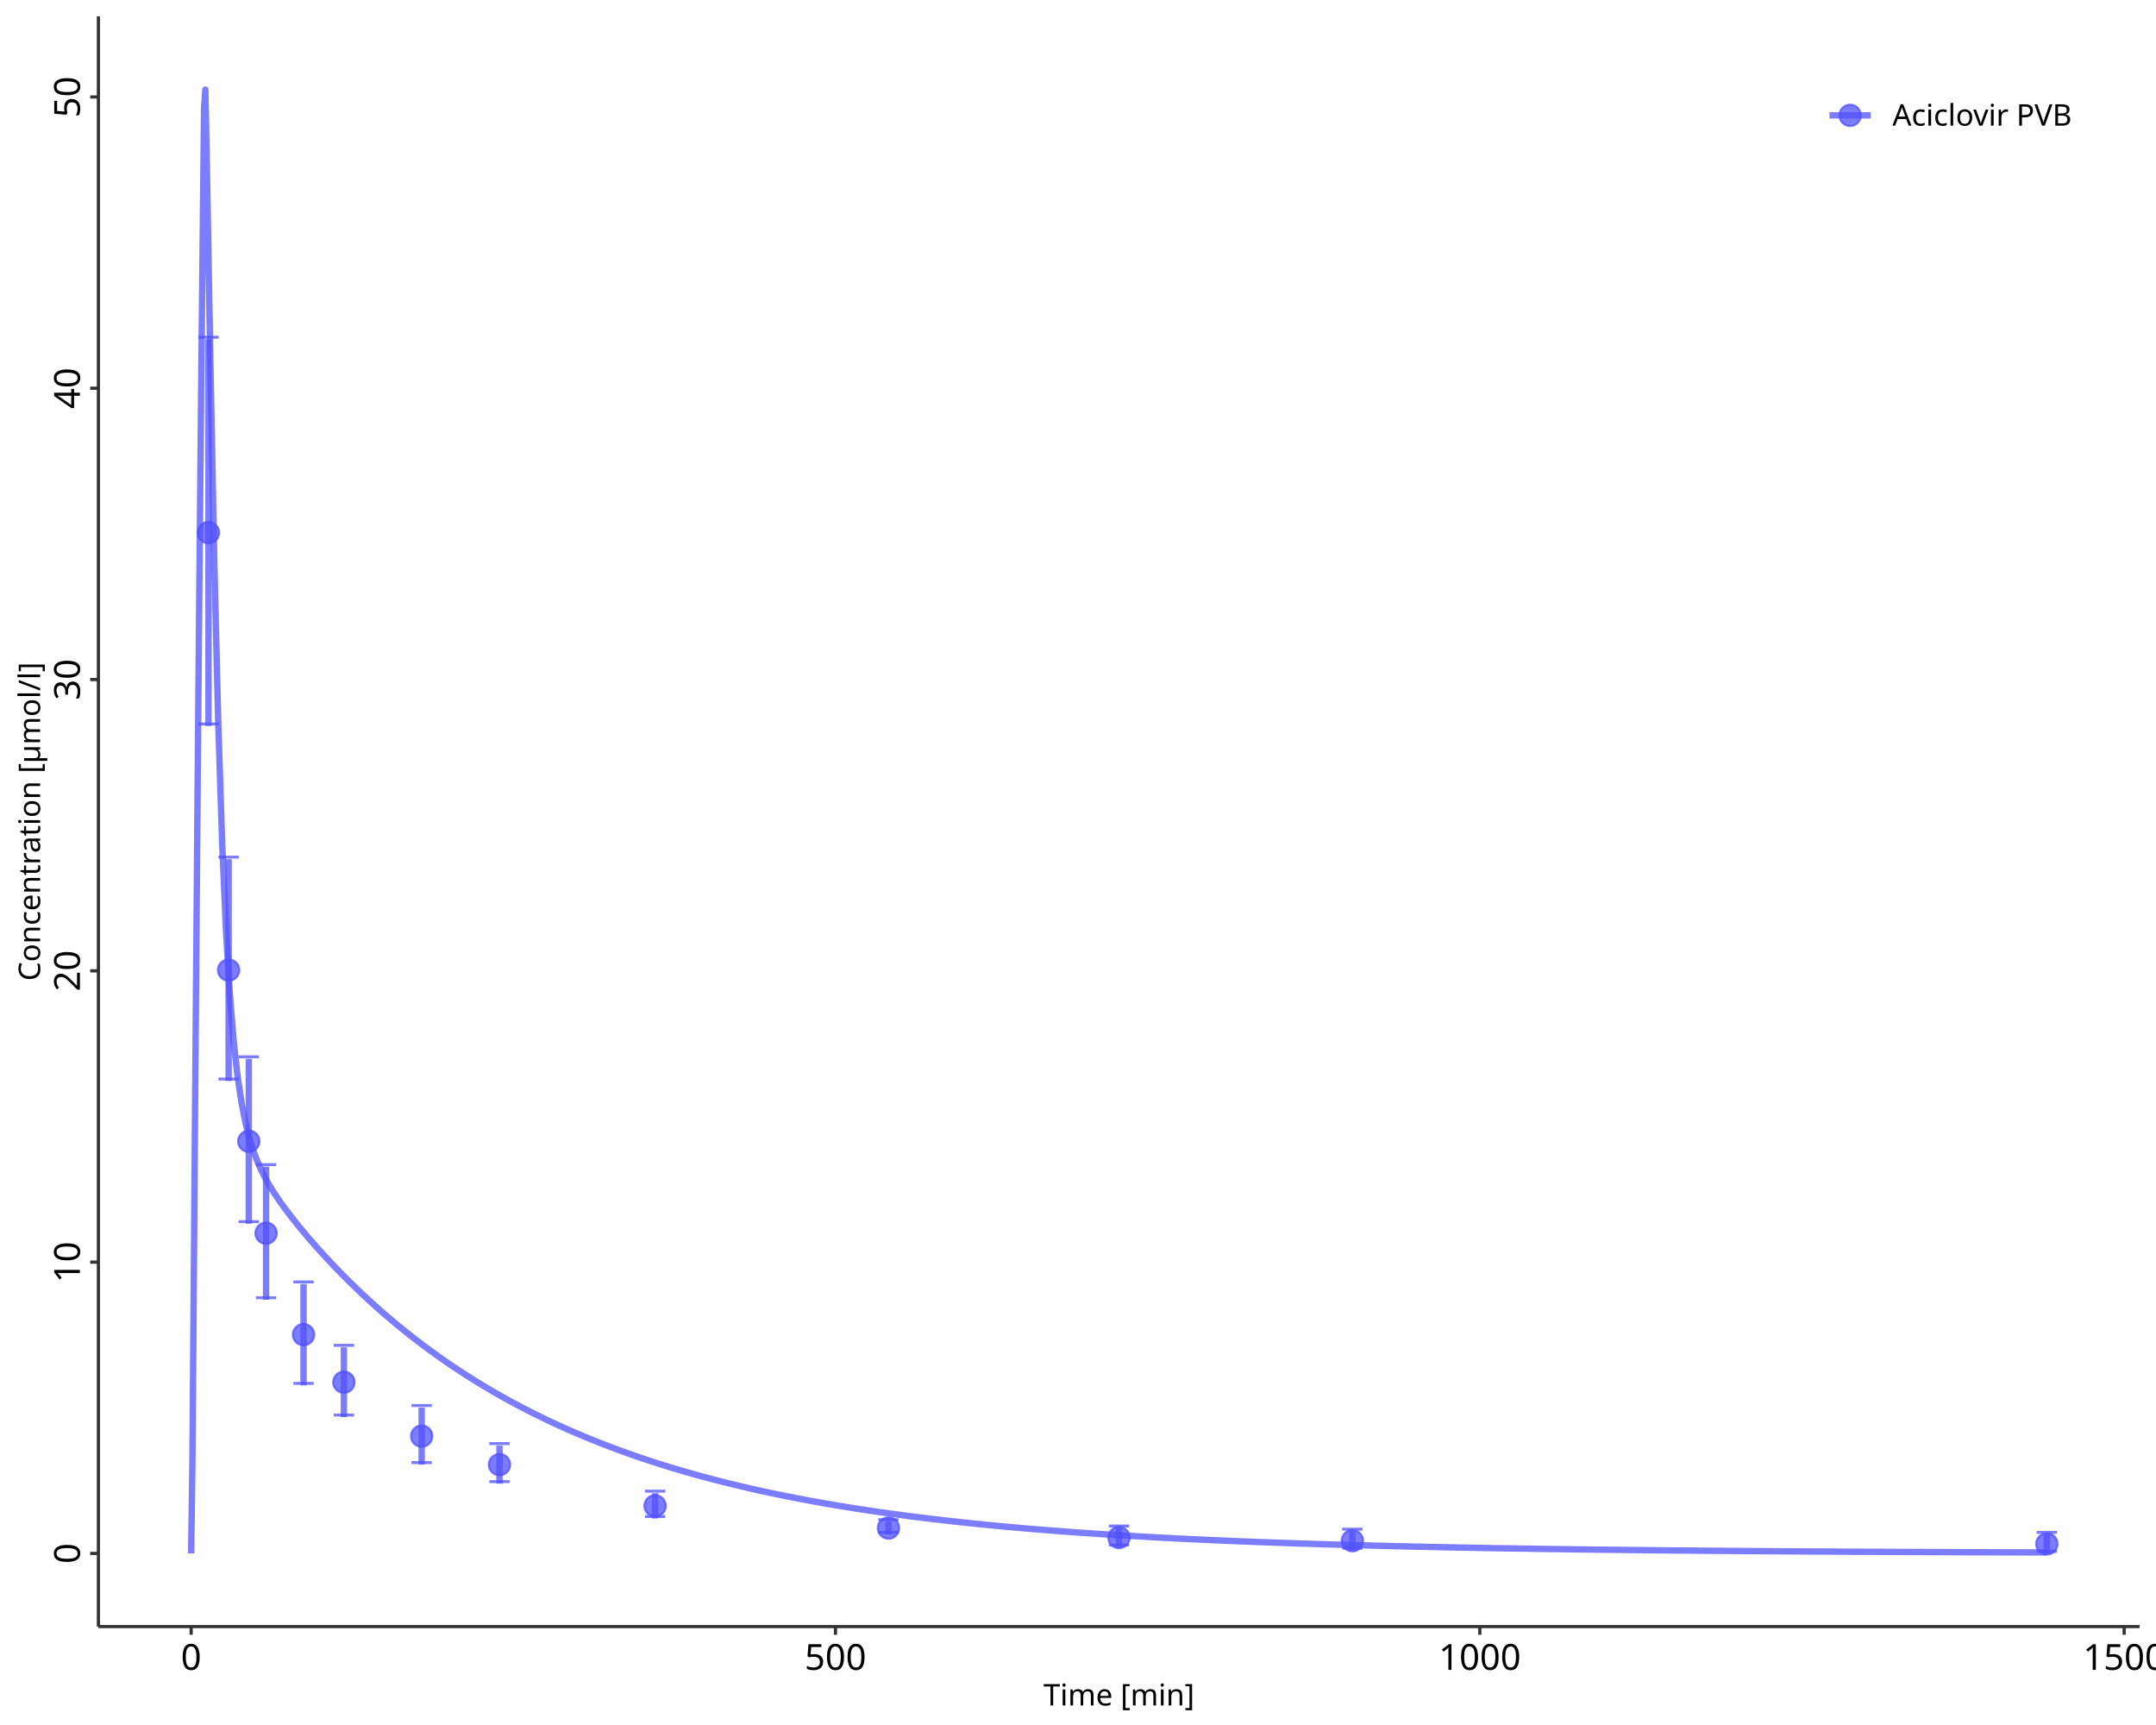
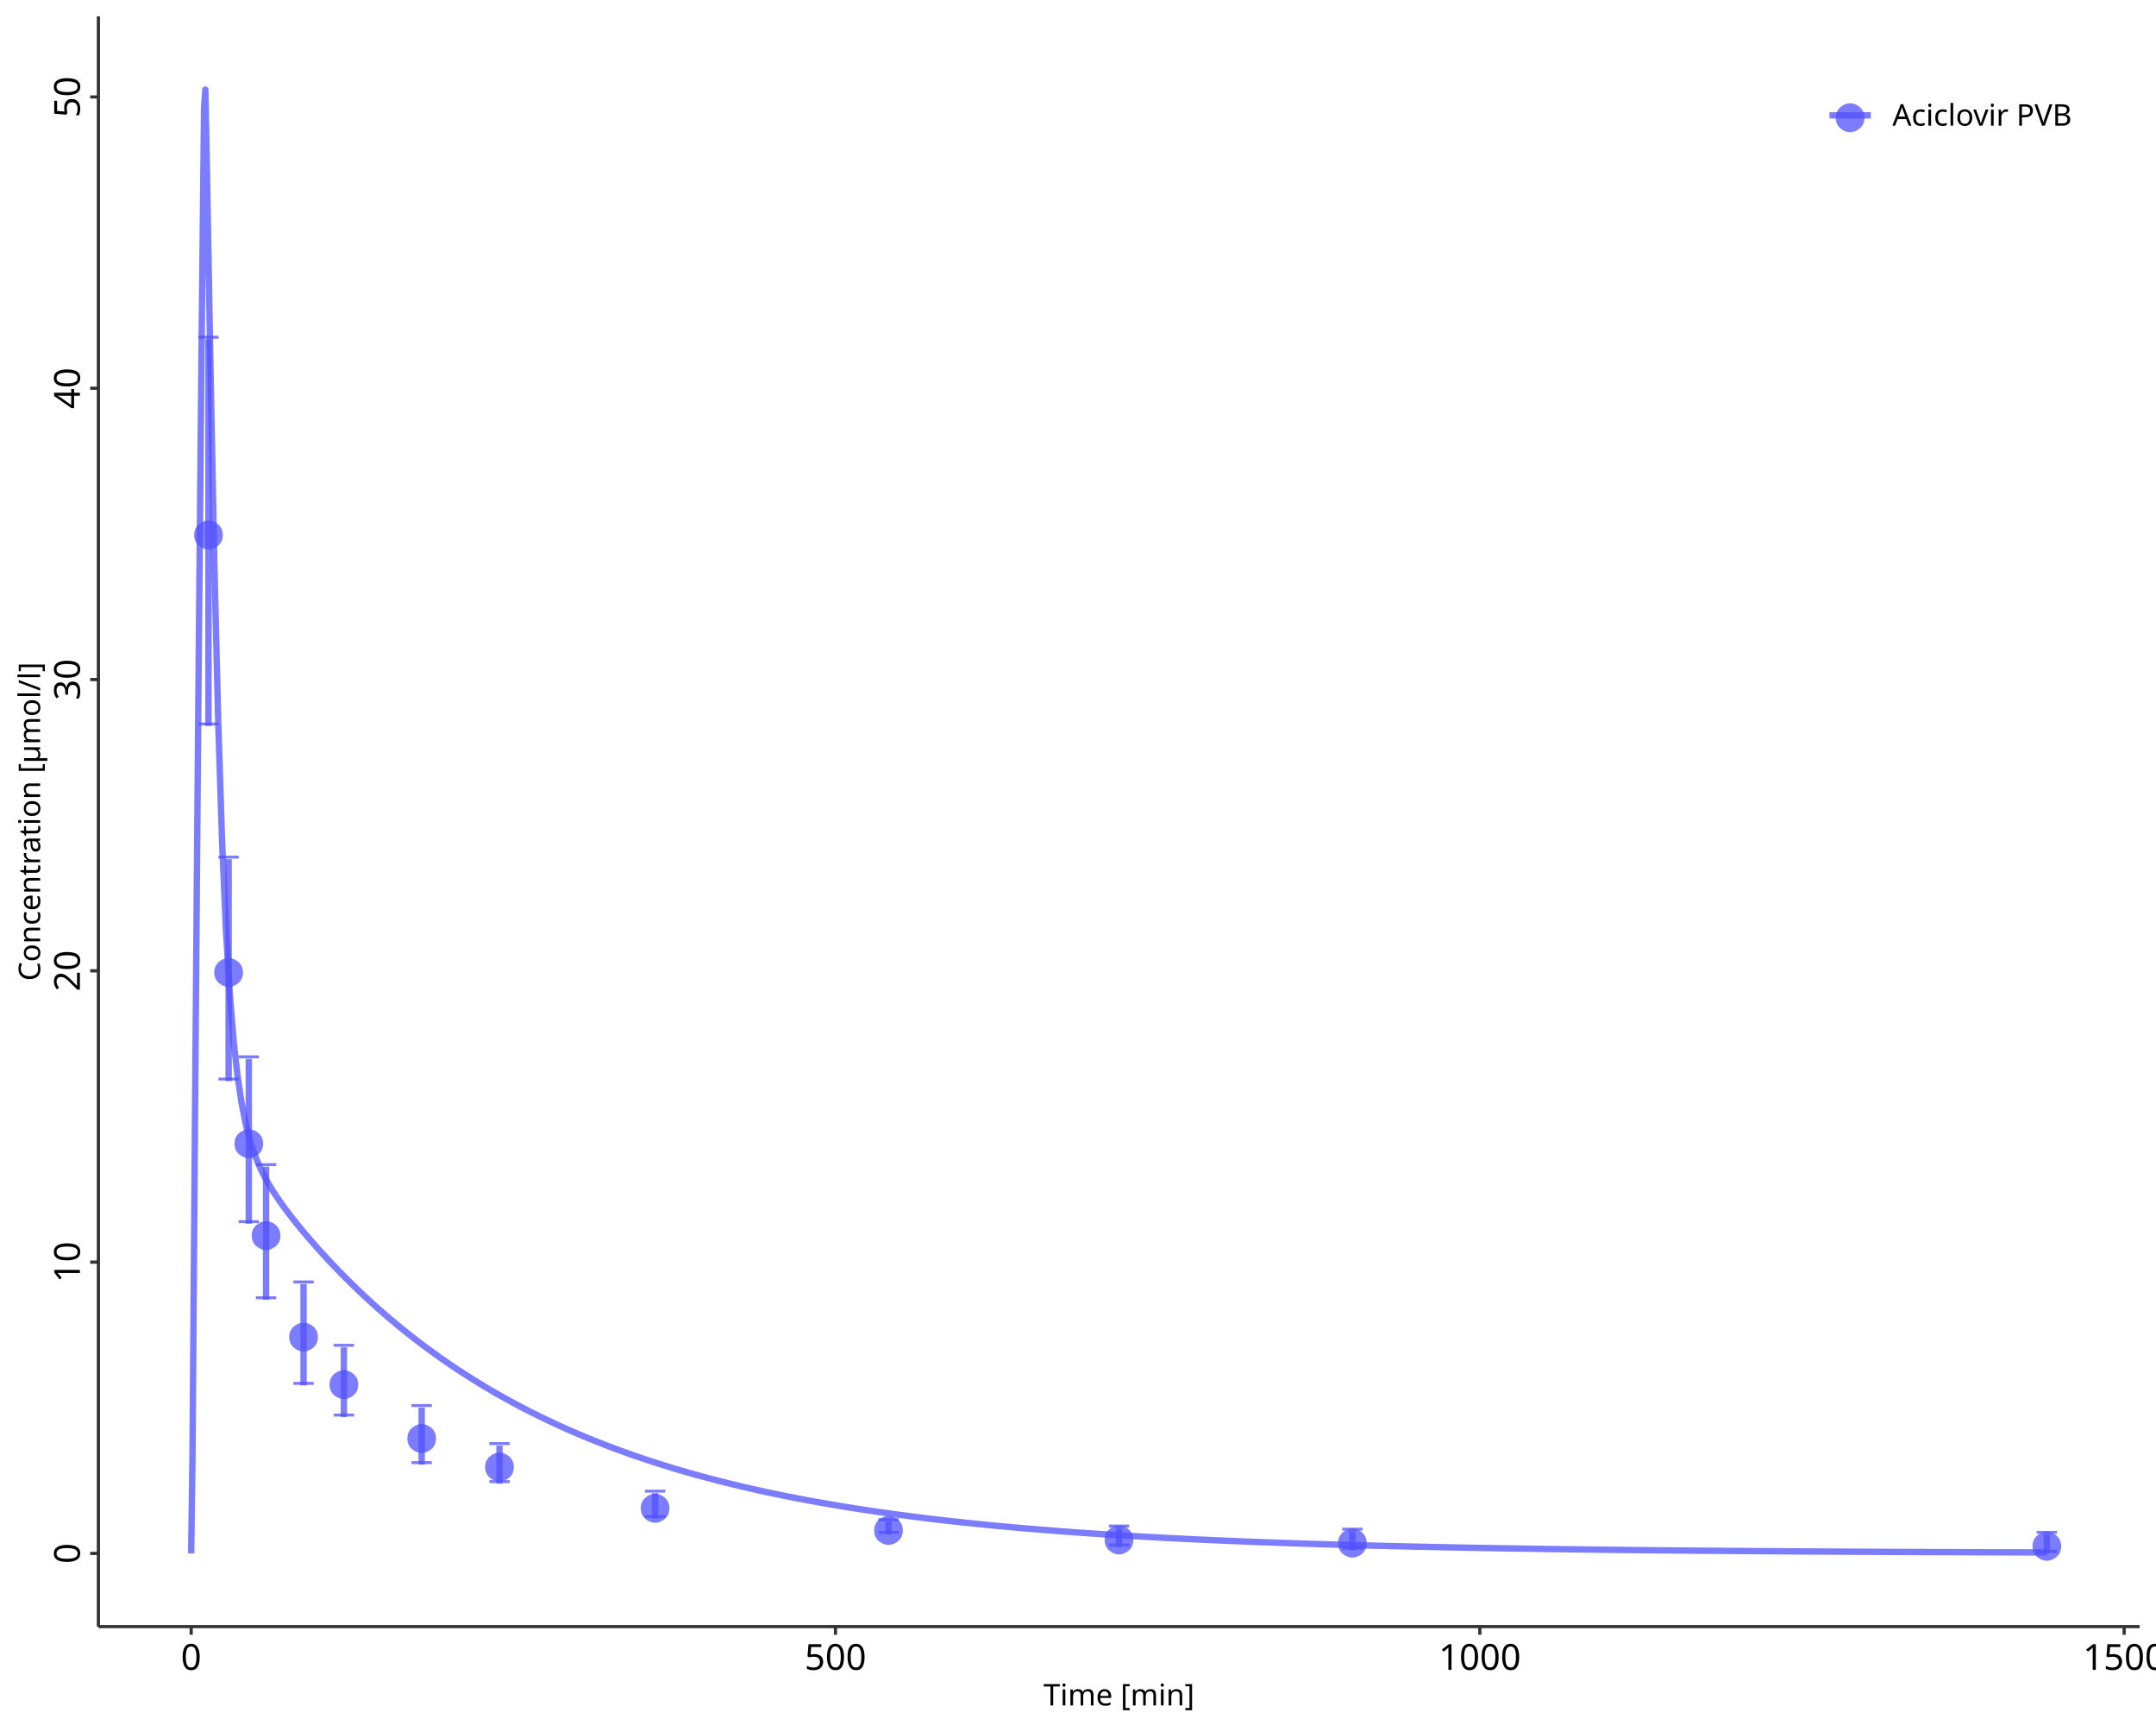
<svg xmlns="http://www.w3.org/2000/svg" class="svglite" data-engine-version="2.0" width="720.00pt" height="576.00pt" viewBox="0 0 720.00 576.00">
  <defs>
    <style type="text/css">
    .svglite line, .svglite polyline, .svglite polygon, .svglite path, .svglite rect, .svglite circle {
      fill: none;
      stroke: #000000;
      stroke-linecap: round;
      stroke-linejoin: round;
      stroke-miterlimit: 10.00;
    }
  </style>
  </defs>
  <rect width="100%" height="100%" style="stroke: none; fill: #FFFFFF;" />
  <defs>
    <clipPath id="cpMC4wMHw3MjAuMDB8MC4wMHw1NzYuMDA=">
      <rect x="0.00" y="0.00" width="720.00" height="576.00" />
    </clipPath>
  </defs>
  <g clip-path="url(#cpMC4wMHw3MjAuMDB8MC4wMHw1NzYuMDA=)">
    <rect x="0.00" y="0.00" width="720.00" height="576.00" style="stroke-width: 1.07; stroke: none; fill: #FFFFFF;" />
  </g>
  <defs>
    <clipPath id="cpMzIuODZ8NzE0LjUyfDUuNDh8NTQzLjE0">
      <rect x="32.86" y="5.48" width="681.66" height="537.66" />
    </clipPath>
  </defs>
  <g clip-path="url(#cpMzIuODZ8NzE0LjUyfDUuNDh8NTQzLjE0)">
    <rect x="32.86" y="5.48" width="681.66" height="537.66" style="stroke-width: 1.07; stroke: none; fill: #FFFFFF;" />
  </g>
  <g clip-path="url(#cpMC4wMHw3MjAuMDB8MC4wMHw1NzYuMDA=)">
</g>
  <g clip-path="url(#cpMzIuODZ8NzE0LjUyfDUuNDh8NTQzLjE0)">
</g>
  <g clip-path="url(#cpMC4wMHw3MjAuMDB8MC4wMHw1NzYuMDA=)">
</g>
  <g clip-path="url(#cpMzIuODZ8NzE0LjUyfDUuNDh8NTQzLjE0)">
</g>
  <g clip-path="url(#cpMC4wMHw3MjAuMDB8MC4wMHw1NzYuMDA=)">
</g>
  <g clip-path="url(#cpMzIuODZ8NzE0LjUyfDUuNDh8NTQzLjE0)">
</g>
  <g clip-path="url(#cpMC4wMHw3MjAuMDB8MC4wMHw1NzYuMDA=)">
</g>
  <g clip-path="url(#cpMzIuODZ8NzE0LjUyfDUuNDh8NTQzLjE0)">
</g>
  <g clip-path="url(#cpMC4wMHw3MjAuMDB8MC4wMHw1NzYuMDA=)">
</g>
  <g clip-path="url(#cpMzIuODZ8NzE0LjUyfDUuNDh8NTQzLjE0)">
</g>
  <g clip-path="url(#cpMC4wMHw3MjAuMDB8MC4wMHw1NzYuMDA=)">
</g>
  <g clip-path="url(#cpMzIuODZ8NzE0LjUyfDUuNDh8NTQzLjE0)">
</g>
  <g clip-path="url(#cpMC4wMHw3MjAuMDB8MC4wMHw1NzYuMDA=)">
</g>
  <g clip-path="url(#cpMzIuODZ8NzE0LjUyfDUuNDh8NTQzLjE0)">
</g>
  <g clip-path="url(#cpMC4wMHw3MjAuMDB8MC4wMHw1NzYuMDA=)">
</g>
  <g clip-path="url(#cpMzIuODZ8NzE0LjUyfDUuNDh8NTQzLjE0)">
</g>
  <g clip-path="url(#cpMC4wMHw3MjAuMDB8MC4wMHw1NzYuMDA=)">
</g>
  <g clip-path="url(#cpMzIuODZ8NzE0LjUyfDUuNDh8NTQzLjE0)">
</g>
  <g clip-path="url(#cpMC4wMHw3MjAuMDB8MC4wMHw1NzYuMDA=)">
</g>
  <g clip-path="url(#cpMzIuODZ8NzE0LjUyfDUuNDh8NTQzLjE0)">
</g>
  <g clip-path="url(#cpMC4wMHw3MjAuMDB8MC4wMHw1NzYuMDA=)">
</g>
  <g clip-path="url(#cpMzIuODZ8NzE0LjUyfDUuNDh8NTQzLjE0)">
</g>
  <g clip-path="url(#cpMC4wMHw3MjAuMDB8MC4wMHw1NzYuMDA=)">
</g>
  <g clip-path="url(#cpMzIuODZ8NzE0LjUyfDUuNDh8NTQzLjE0)">
</g>
  <g clip-path="url(#cpMC4wMHw3MjAuMDB8MC4wMHw1NzYuMDA=)">
</g>
  <g clip-path="url(#cpMzIuODZ8NzE0LjUyfDUuNDh8NTQzLjE0)">
</g>
  <g clip-path="url(#cpMC4wMHw3MjAuMDB8MC4wMHw1NzYuMDA=)">
</g>
  <g clip-path="url(#cpMzIuODZ8NzE0LjUyfDUuNDh8NTQzLjE0)">
</g>
  <g clip-path="url(#cpMC4wMHw3MjAuMDB8MC4wMHw1NzYuMDA=)">
</g>
  <g clip-path="url(#cpMzIuODZ8NzE0LjUyfDUuNDh8NTQzLjE0)">
</g>
  <g clip-path="url(#cpMC4wMHw3MjAuMDB8MC4wMHw1NzYuMDA=)">
</g>
  <g clip-path="url(#cpMzIuODZ8NzE0LjUyfDUuNDh8NTQzLjE0)">
    <polyline points="63.84,518.70 64.27,487.05 64.70,430.19 65.13,372.64 65.56,317.11 65.99,263.86 66.42,213.04 66.86,164.82 67.29,119.26 67.72,76.38 68.15,36.08 68.58,29.92 69.01,51.27 69.44,75.46 69.87,99.62 70.30,123.31 71.59,188.49 72.88,241.12 74.17,281.05 75.46,310.51 76.75,332.03 78.04,347.76 79.34,359.36 80.63,368.03 81.92,374.65 83.21,379.83 84.50,383.99 85.79,387.43 87.08,390.38 88.37,392.96 89.66,395.27 90.95,397.40 92.25,399.39 93.54,401.27 94.83,403.07 96.12,404.80 97.41,406.48 98.70,408.11 99.99,409.71 101.28,411.27 102.57,412.80 103.86,414.30 105.16,415.77 106.45,417.23 107.74,418.65 109.03,420.06 110.32,421.44 111.61,422.80 112.90,424.14 114.19,425.47 115.48,426.77 116.78,428.05 118.07,429.31 119.36,430.56 120.65,431.79 121.94,433.00 123.23,434.19 124.52,435.36 125.81,436.52 127.10,437.66 128.39,438.79 129.69,439.90 130.98,440.99 132.27,442.07 133.56,443.13 134.85,444.18 136.14,445.21 137.43,446.23 138.72,447.23 140.01,448.22 141.30,449.20 142.60,450.16 143.89,451.11 145.18,452.04 146.47,452.96 147.76,453.87 149.05,454.77 150.34,455.65 151.63,456.52 152.92,457.38 154.21,458.22 155.51,459.06 156.80,459.88 158.09,460.69 159.38,461.49 160.67,462.28 161.96,463.06 163.25,463.82 164.54,464.58 165.83,465.32 167.13,466.06 168.42,466.78 169.71,467.50 171.00,468.20 172.29,468.89 173.58,469.58 174.87,470.25 176.16,470.92 177.45,471.58 178.74,472.22 180.04,472.86 181.33,473.49 182.62,474.11 183.91,474.72 185.20,475.32 186.49,475.92 187.78,476.50 189.07,477.08 190.36,477.65 191.65,478.21 192.95,478.77 194.24,479.31 195.53,479.85 196.82,480.38 198.11,480.91 199.40,481.42 200.69,481.93 201.98,482.44 203.27,482.93 204.56,483.42 205.86,483.90 207.15,484.37 208.44,484.84 209.73,485.30 211.02,485.76 212.31,486.21 213.60,486.65 214.89,487.09 216.18,487.52 217.48,487.94 218.77,488.36 220.06,488.77 221.35,489.18 222.64,489.58 223.93,489.98 225.22,490.37 226.51,490.75 227.80,491.13 229.09,491.51 230.39,491.87 231.68,492.24 232.97,492.60 234.26,492.95 235.55,493.30 236.84,493.64 238.13,493.98 239.42,494.32 240.71,494.65 242.00,494.97 243.30,495.29 244.59,495.61 245.88,495.92 247.17,496.23 248.46,496.53 249.75,496.83 251.04,497.13 252.33,497.42 253.62,497.71 254.91,497.99 256.21,498.27 257.50,498.54 258.79,498.81 260.08,499.08 261.37,499.35 262.66,499.61 263.95,499.86 265.24,500.12 266.53,500.37 267.83,500.61 269.12,500.86 270.41,501.10 271.70,501.33 272.99,501.56 274.28,501.79 275.57,502.02 276.86,502.24 278.15,502.47 279.44,502.68 280.74,502.90 282.03,503.11 283.32,503.32 284.61,503.52 285.90,503.73 287.19,503.93 288.48,504.12 289.77,504.32 291.06,504.51 292.35,504.70 293.65,504.89 294.94,505.07 296.23,505.25 297.52,505.43 298.81,505.61 300.10,505.78 301.39,505.95 302.68,506.12 303.97,506.29 305.26,506.46 306.56,506.62 307.85,506.78 309.14,506.94 310.43,507.09 311.72,507.25 313.01,507.40 314.30,507.55 315.59,507.70 316.88,507.84 318.18,507.99 319.47,508.13 320.76,508.27 322.05,508.41 323.34,508.54 324.63,508.68 325.92,508.81 327.21,508.94 328.50,509.07 329.79,509.20 331.09,509.32 332.38,509.45 333.67,509.57 334.96,509.69 336.25,509.81 337.54,509.92 338.83,510.04 340.12,510.15 341.41,510.27 342.70,510.38 344.00,510.49 345.29,510.59 346.58,510.70 347.87,510.80 349.16,510.91 350.45,511.01 351.74,511.11 353.03,511.21 354.32,511.31 355.62,511.41 356.91,511.50 358.20,511.60 359.49,511.69 360.78,511.78 362.07,511.87 363.36,511.96 364.65,512.05 365.94,512.13 367.23,512.22 368.53,512.30 369.82,512.39 371.11,512.47 372.40,512.55 373.69,512.63 374.98,512.71 376.27,512.79 377.56,512.86 378.85,512.94 380.14,513.01 381.44,513.09 382.73,513.16 384.02,513.23 385.31,513.30 386.60,513.37 387.89,513.44 389.18,513.51 390.47,513.58 391.76,513.64 393.05,513.71 394.35,513.77 395.64,513.84 396.93,513.90 398.22,513.96 399.51,514.02 400.80,514.08 402.09,514.14 403.38,514.20 404.67,514.26 405.97,514.32 407.26,514.37 408.55,514.43 409.84,514.48 411.13,514.54 412.42,514.59 413.71,514.64 415.00,514.70 416.29,514.75 417.58,514.80 418.88,514.85 420.17,514.90 421.46,514.95 422.75,514.99 424.04,515.04 425.33,515.09 426.62,515.13 427.91,515.18 429.20,515.22 430.49,515.27 431.79,515.31 433.08,515.36 434.37,515.40 435.66,515.44 436.95,515.48 438.24,515.52 439.53,515.56 440.82,515.60 442.11,515.64 443.40,515.68 444.70,515.72 445.99,515.76 447.28,515.79 448.57,515.83 449.86,515.87 451.15,515.90 452.44,515.94 453.73,515.97 455.02,516.01 456.32,516.04 457.61,516.08 458.90,516.11 460.19,516.14 461.48,516.17 462.77,516.21 464.06,516.24 465.35,516.27 466.64,516.30 467.93,516.33 469.23,516.36 470.52,516.39 471.81,516.42 473.10,516.45 474.39,516.47 475.68,516.50 476.97,516.53 478.26,516.56 479.55,516.58 480.84,516.61 482.14,516.64 483.43,516.66 484.72,516.69 486.01,516.71 487.30,516.74 488.59,516.76 489.88,516.79 491.17,516.81 492.46,516.83 493.75,516.86 495.05,516.88 496.34,516.90 497.63,516.92 498.92,516.95 500.21,516.97 501.50,516.99 502.79,517.01 504.08,517.03 505.37,517.05 506.67,517.07 507.96,517.09 509.25,517.11 510.54,517.13 511.83,517.15 513.12,517.17 514.41,517.19 515.70,517.21 516.99,517.23 518.28,517.25 519.58,517.26 520.87,517.28 522.16,517.30 523.45,517.32 524.74,517.33 526.03,517.35 527.32,517.37 528.61,517.38 529.90,517.40 531.19,517.41 532.49,517.43 533.78,517.45 535.07,517.46 536.36,517.48 537.65,517.49 538.94,517.51 540.23,517.52 541.52,517.53 542.81,517.55 544.10,517.56 545.40,517.58 546.69,517.59 547.98,517.60 549.27,517.62 550.56,517.63 551.85,517.64 553.14,517.66 554.43,517.67 555.72,517.68 557.02,517.69 558.31,517.71 559.60,517.72 560.89,517.73 562.18,517.74 563.47,517.75 564.76,517.76 566.05,517.78 567.34,517.79 568.63,517.80 569.93,517.81 571.22,517.82 572.51,517.83 573.80,517.84 575.09,517.85 576.38,517.86 577.67,517.87 578.96,517.88 580.25,517.89 581.54,517.90 582.84,517.91 584.13,517.92 585.42,517.93 586.71,517.94 588.00,517.95 589.29,517.96 590.58,517.97 591.87,517.97 593.16,517.98 594.46,517.99 595.75,518.00 597.04,518.01 598.33,518.02 599.62,518.03 600.91,518.03 602.20,518.04 603.49,518.05 604.78,518.06 606.07,518.06 607.37,518.07 608.66,518.08 609.95,518.09 611.24,518.09 612.53,518.10 613.82,518.11 615.11,518.12 616.40,518.12 617.69,518.13 618.98,518.14 620.28,518.14 621.57,518.15 622.86,518.16 624.15,518.16 625.44,518.17 626.73,518.17 628.02,518.18 629.31,518.19 630.60,518.19 631.89,518.20 633.19,518.20 634.48,518.21 635.77,518.22 637.06,518.22 638.35,518.23 639.64,518.23 640.93,518.24 642.22,518.24 643.51,518.25 644.81,518.25 646.10,518.26 647.39,518.26 648.68,518.27 649.97,518.27 651.26,518.28 652.55,518.28 653.84,518.29 655.13,518.29 656.42,518.30 657.72,518.30 659.01,518.31 660.30,518.31 661.59,518.32 662.88,518.32 664.17,518.33 665.46,518.33 666.75,518.33 668.04,518.34 669.33,518.34 670.63,518.35 671.92,518.35 673.21,518.36 674.50,518.36 675.79,518.36 677.08,518.37 678.37,518.37 679.66,518.37 680.95,518.38 682.24,518.38 683.54,518.39 " style="stroke-width: 2.13; stroke: #5050FF; stroke-opacity: 0.75; stroke-linecap: butt;" />
    <line x1="69.62" y1="242.42" x2="69.62" y2="177.85" style="stroke-width: 2.13; stroke: #5050FF; stroke-opacity: 0.75; stroke-linecap: butt;" />
    <line x1="76.35" y1="360.98" x2="76.35" y2="323.93" style="stroke-width: 2.13; stroke: #5050FF; stroke-opacity: 0.75; stroke-linecap: butt;" />
    <line x1="83.09" y1="408.61" x2="83.09" y2="381.09" style="stroke-width: 2.13; stroke: #5050FF; stroke-opacity: 0.75; stroke-linecap: butt;" />
    <line x1="88.86" y1="434.02" x2="88.86" y2="411.79" style="stroke-width: 2.13; stroke: #5050FF; stroke-opacity: 0.75; stroke-linecap: butt;" />
    <line x1="101.37" y1="462.60" x2="101.37" y2="445.66" style="stroke-width: 2.13; stroke: #5050FF; stroke-opacity: 0.75; stroke-linecap: butt;" />
    <line x1="114.84" y1="473.19" x2="114.84" y2="461.54" style="stroke-width: 2.13; stroke: #5050FF; stroke-opacity: 0.75; stroke-linecap: butt;" />
    <line x1="140.82" y1="489.06" x2="140.82" y2="479.54" style="stroke-width: 2.13; stroke: #5050FF; stroke-opacity: 0.75; stroke-linecap: butt;" />
    <line x1="166.80" y1="495.41" x2="166.80" y2="489.06" style="stroke-width: 2.13; stroke: #5050FF; stroke-opacity: 0.75; stroke-linecap: butt;" />
    <line x1="218.77" y1="507.06" x2="218.77" y2="502.82" style="stroke-width: 2.13; stroke: #5050FF; stroke-opacity: 0.75; stroke-linecap: butt;" />
    <line x1="296.71" y1="512.35" x2="296.71" y2="510.23" style="stroke-width: 2.13; stroke: #5050FF; stroke-opacity: 0.75; stroke-linecap: butt;" />
    <line x1="373.69" y1="516.59" x2="373.69" y2="513.41" style="stroke-width: 2.13; stroke: #5050FF; stroke-opacity: 0.75; stroke-linecap: butt;" />
    <line x1="451.63" y1="517.64" x2="451.63" y2="514.47" style="stroke-width: 2.13; stroke: #5050FF; stroke-opacity: 0.75; stroke-linecap: butt;" />
    <line x1="683.54" y1="518.70" x2="683.54" y2="515.53" style="stroke-width: 2.13; stroke: #5050FF; stroke-opacity: 0.75; stroke-linecap: butt;" />
    <line x1="69.62" y1="177.85" x2="69.62" y2="113.28" style="stroke-width: 2.13; stroke: #5050FF; stroke-opacity: 0.75; stroke-linecap: butt;" />
    <line x1="76.35" y1="323.93" x2="76.35" y2="286.88" style="stroke-width: 2.13; stroke: #5050FF; stroke-opacity: 0.75; stroke-linecap: butt;" />
    <line x1="83.09" y1="381.09" x2="83.09" y2="353.57" style="stroke-width: 2.13; stroke: #5050FF; stroke-opacity: 0.75; stroke-linecap: butt;" />
    <line x1="88.86" y1="411.79" x2="88.86" y2="389.56" style="stroke-width: 2.13; stroke: #5050FF; stroke-opacity: 0.75; stroke-linecap: butt;" />
    <line x1="101.37" y1="445.66" x2="101.37" y2="428.73" style="stroke-width: 2.13; stroke: #5050FF; stroke-opacity: 0.75; stroke-linecap: butt;" />
    <line x1="114.84" y1="461.54" x2="114.84" y2="449.90" style="stroke-width: 2.13; stroke: #5050FF; stroke-opacity: 0.75; stroke-linecap: butt;" />
    <line x1="140.82" y1="479.54" x2="140.82" y2="470.01" style="stroke-width: 2.13; stroke: #5050FF; stroke-opacity: 0.75; stroke-linecap: butt;" />
    <line x1="166.80" y1="489.06" x2="166.80" y2="482.71" style="stroke-width: 2.13; stroke: #5050FF; stroke-opacity: 0.75; stroke-linecap: butt;" />
    <line x1="218.77" y1="502.82" x2="218.77" y2="498.59" style="stroke-width: 2.13; stroke: #5050FF; stroke-opacity: 0.75; stroke-linecap: butt;" />
    <line x1="296.71" y1="510.23" x2="296.71" y2="508.12" style="stroke-width: 2.13; stroke: #5050FF; stroke-opacity: 0.75; stroke-linecap: butt;" />
    <line x1="373.69" y1="513.41" x2="373.69" y2="510.23" style="stroke-width: 2.13; stroke: #5050FF; stroke-opacity: 0.75; stroke-linecap: butt;" />
    <line x1="451.63" y1="514.47" x2="451.63" y2="511.29" style="stroke-width: 2.13; stroke: #5050FF; stroke-opacity: 0.75; stroke-linecap: butt;" />
    <line x1="683.54" y1="515.53" x2="683.54" y2="512.35" style="stroke-width: 2.13; stroke: #5050FF; stroke-opacity: 0.75; stroke-linecap: butt;" />
    <text x="69.62" y="239.89" text-anchor="middle" style="font-size: 15.17px; fill: #5050FF; fill-opacity: 0.75; font-family: sans;" textLength="8.44px" lengthAdjust="spacingAndGlyphs">_</text>
    <text x="76.35" y="358.45" text-anchor="middle" style="font-size: 15.17px; fill: #5050FF; fill-opacity: 0.75; font-family: sans;" textLength="8.44px" lengthAdjust="spacingAndGlyphs">_</text>
    <text x="83.09" y="406.08" text-anchor="middle" style="font-size: 15.17px; fill: #5050FF; fill-opacity: 0.75; font-family: sans;" textLength="8.44px" lengthAdjust="spacingAndGlyphs">_</text>
    <text x="88.86" y="431.49" text-anchor="middle" style="font-size: 15.17px; fill: #5050FF; fill-opacity: 0.75; font-family: sans;" textLength="8.44px" lengthAdjust="spacingAndGlyphs">_</text>
    <text x="101.37" y="460.07" text-anchor="middle" style="font-size: 15.17px; fill: #5050FF; fill-opacity: 0.75; font-family: sans;" textLength="8.44px" lengthAdjust="spacingAndGlyphs">_</text>
    <text x="114.84" y="470.65" text-anchor="middle" style="font-size: 15.17px; fill: #5050FF; fill-opacity: 0.75; font-family: sans;" textLength="8.44px" lengthAdjust="spacingAndGlyphs">_</text>
    <text x="140.82" y="486.53" text-anchor="middle" style="font-size: 15.17px; fill: #5050FF; fill-opacity: 0.75; font-family: sans;" textLength="8.44px" lengthAdjust="spacingAndGlyphs">_</text>
    <text x="166.80" y="492.88" text-anchor="middle" style="font-size: 15.17px; fill: #5050FF; fill-opacity: 0.75; font-family: sans;" textLength="8.44px" lengthAdjust="spacingAndGlyphs">_</text>
    <text x="218.77" y="504.53" text-anchor="middle" style="font-size: 15.17px; fill: #5050FF; fill-opacity: 0.75; font-family: sans;" textLength="8.44px" lengthAdjust="spacingAndGlyphs">_</text>
    <text x="296.71" y="509.82" text-anchor="middle" style="font-size: 15.17px; fill: #5050FF; fill-opacity: 0.75; font-family: sans;" textLength="8.44px" lengthAdjust="spacingAndGlyphs">_</text>
    <text x="373.69" y="514.05" text-anchor="middle" style="font-size: 15.17px; fill: #5050FF; fill-opacity: 0.75; font-family: sans;" textLength="8.44px" lengthAdjust="spacingAndGlyphs">_</text>
    <text x="451.63" y="515.11" text-anchor="middle" style="font-size: 15.17px; fill: #5050FF; fill-opacity: 0.75; font-family: sans;" textLength="8.44px" lengthAdjust="spacingAndGlyphs">_</text>
    <text x="683.54" y="516.17" text-anchor="middle" style="font-size: 15.17px; fill: #5050FF; fill-opacity: 0.75; font-family: sans;" textLength="8.44px" lengthAdjust="spacingAndGlyphs">_</text>
    <text x="69.62" y="110.75" text-anchor="middle" style="font-size: 15.17px; fill: #5050FF; fill-opacity: 0.75; font-family: sans;" textLength="8.44px" lengthAdjust="spacingAndGlyphs">_</text>
    <text x="76.35" y="284.35" text-anchor="middle" style="font-size: 15.17px; fill: #5050FF; fill-opacity: 0.75; font-family: sans;" textLength="8.44px" lengthAdjust="spacingAndGlyphs">_</text>
    <text x="83.09" y="351.04" text-anchor="middle" style="font-size: 15.17px; fill: #5050FF; fill-opacity: 0.75; font-family: sans;" textLength="8.44px" lengthAdjust="spacingAndGlyphs">_</text>
    <text x="88.86" y="387.03" text-anchor="middle" style="font-size: 15.17px; fill: #5050FF; fill-opacity: 0.75; font-family: sans;" textLength="8.44px" lengthAdjust="spacingAndGlyphs">_</text>
    <text x="101.37" y="426.20" text-anchor="middle" style="font-size: 15.17px; fill: #5050FF; fill-opacity: 0.75; font-family: sans;" textLength="8.44px" lengthAdjust="spacingAndGlyphs">_</text>
    <text x="114.84" y="447.37" text-anchor="middle" style="font-size: 15.17px; fill: #5050FF; fill-opacity: 0.75; font-family: sans;" textLength="8.44px" lengthAdjust="spacingAndGlyphs">_</text>
    <text x="140.82" y="467.48" text-anchor="middle" style="font-size: 15.17px; fill: #5050FF; fill-opacity: 0.75; font-family: sans;" textLength="8.44px" lengthAdjust="spacingAndGlyphs">_</text>
    <text x="166.80" y="480.18" text-anchor="middle" style="font-size: 15.17px; fill: #5050FF; fill-opacity: 0.75; font-family: sans;" textLength="8.44px" lengthAdjust="spacingAndGlyphs">_</text>
    <text x="218.77" y="496.06" text-anchor="middle" style="font-size: 15.17px; fill: #5050FF; fill-opacity: 0.75; font-family: sans;" textLength="8.44px" lengthAdjust="spacingAndGlyphs">_</text>
    <text x="296.71" y="505.59" text-anchor="middle" style="font-size: 15.17px; fill: #5050FF; fill-opacity: 0.75; font-family: sans;" textLength="8.44px" lengthAdjust="spacingAndGlyphs">_</text>
    <text x="373.69" y="507.70" text-anchor="middle" style="font-size: 15.17px; fill: #5050FF; fill-opacity: 0.75; font-family: sans;" textLength="8.44px" lengthAdjust="spacingAndGlyphs">_</text>
    <text x="451.63" y="508.76" text-anchor="middle" style="font-size: 15.17px; fill: #5050FF; fill-opacity: 0.75; font-family: sans;" textLength="8.44px" lengthAdjust="spacingAndGlyphs">_</text>
    <text x="683.54" y="509.82" text-anchor="middle" style="font-size: 15.17px; fill: #5050FF; fill-opacity: 0.75; font-family: sans;" textLength="8.44px" lengthAdjust="spacingAndGlyphs">_</text>
-     <circle cx="69.62" cy="177.85" r="3.56" style="stroke-width: 0.71; stroke: #5050FF; stroke-opacity: 0.75; fill: #5050FF; fill-opacity: 0.75;" />
-     <circle cx="76.35" cy="323.93" r="3.56" style="stroke-width: 0.71; stroke: #5050FF; stroke-opacity: 0.75; fill: #5050FF; fill-opacity: 0.75;" />
-     <circle cx="83.09" cy="381.09" r="3.56" style="stroke-width: 0.71; stroke: #5050FF; stroke-opacity: 0.75; fill: #5050FF; fill-opacity: 0.75;" />
-     <circle cx="88.86" cy="411.79" r="3.56" style="stroke-width: 0.71; stroke: #5050FF; stroke-opacity: 0.75; fill: #5050FF; fill-opacity: 0.75;" />
-     <circle cx="101.37" cy="445.66" r="3.56" style="stroke-width: 0.71; stroke: #5050FF; stroke-opacity: 0.75; fill: #5050FF; fill-opacity: 0.75;" />
-     <circle cx="114.84" cy="461.54" r="3.56" style="stroke-width: 0.71; stroke: #5050FF; stroke-opacity: 0.75; fill: #5050FF; fill-opacity: 0.75;" />
-     <circle cx="140.82" cy="479.54" r="3.56" style="stroke-width: 0.71; stroke: #5050FF; stroke-opacity: 0.75; fill: #5050FF; fill-opacity: 0.75;" />
-     <circle cx="166.80" cy="489.06" r="3.56" style="stroke-width: 0.71; stroke: #5050FF; stroke-opacity: 0.75; fill: #5050FF; fill-opacity: 0.75;" />
-     <circle cx="218.77" cy="502.82" r="3.56" style="stroke-width: 0.71; stroke: #5050FF; stroke-opacity: 0.75; fill: #5050FF; fill-opacity: 0.75;" />
-     <circle cx="296.71" cy="510.23" r="3.56" style="stroke-width: 0.71; stroke: #5050FF; stroke-opacity: 0.75; fill: #5050FF; fill-opacity: 0.75;" />
-     <circle cx="373.69" cy="513.41" r="3.56" style="stroke-width: 0.71; stroke: #5050FF; stroke-opacity: 0.75; fill: #5050FF; fill-opacity: 0.75;" />
-     <circle cx="451.63" cy="514.47" r="3.56" style="stroke-width: 0.71; stroke: #5050FF; stroke-opacity: 0.75; fill: #5050FF; fill-opacity: 0.75;" />
-     <circle cx="683.54" cy="515.53" r="3.56" style="stroke-width: 0.71; stroke: #5050FF; stroke-opacity: 0.75; fill: #5050FF; fill-opacity: 0.75;" />
+     <text x="69.62" y="181.11" text-anchor="middle" style="font-size: 9.48px; fill: #5050FF; fill-opacity: 0.75; font-family: sans;" textLength="7.11px" lengthAdjust="spacingAndGlyphs">⬤</text>
+     <text x="76.35" y="327.19" text-anchor="middle" style="font-size: 9.48px; fill: #5050FF; fill-opacity: 0.75; font-family: sans;" textLength="7.11px" lengthAdjust="spacingAndGlyphs">⬤</text>
+     <text x="83.09" y="384.35" text-anchor="middle" style="font-size: 9.48px; fill: #5050FF; fill-opacity: 0.75; font-family: sans;" textLength="7.11px" lengthAdjust="spacingAndGlyphs">⬤</text>
+     <text x="88.86" y="415.05" text-anchor="middle" style="font-size: 9.48px; fill: #5050FF; fill-opacity: 0.75; font-family: sans;" textLength="7.11px" lengthAdjust="spacingAndGlyphs">⬤</text>
+     <text x="101.37" y="448.93" text-anchor="middle" style="font-size: 9.48px; fill: #5050FF; fill-opacity: 0.75; font-family: sans;" textLength="7.11px" lengthAdjust="spacingAndGlyphs">⬤</text>
+     <text x="114.84" y="464.80" text-anchor="middle" style="font-size: 9.48px; fill: #5050FF; fill-opacity: 0.75; font-family: sans;" textLength="7.11px" lengthAdjust="spacingAndGlyphs">⬤</text>
+     <text x="140.82" y="482.80" text-anchor="middle" style="font-size: 9.48px; fill: #5050FF; fill-opacity: 0.75; font-family: sans;" textLength="7.11px" lengthAdjust="spacingAndGlyphs">⬤</text>
+     <text x="166.80" y="492.33" text-anchor="middle" style="font-size: 9.48px; fill: #5050FF; fill-opacity: 0.75; font-family: sans;" textLength="7.11px" lengthAdjust="spacingAndGlyphs">⬤</text>
+     <text x="218.77" y="506.09" text-anchor="middle" style="font-size: 9.48px; fill: #5050FF; fill-opacity: 0.75; font-family: sans;" textLength="7.11px" lengthAdjust="spacingAndGlyphs">⬤</text>
+     <text x="296.71" y="513.50" text-anchor="middle" style="font-size: 9.48px; fill: #5050FF; fill-opacity: 0.75; font-family: sans;" textLength="7.11px" lengthAdjust="spacingAndGlyphs">⬤</text>
+     <text x="373.69" y="516.67" text-anchor="middle" style="font-size: 9.48px; fill: #5050FF; fill-opacity: 0.75; font-family: sans;" textLength="7.11px" lengthAdjust="spacingAndGlyphs">⬤</text>
+     <text x="451.63" y="517.73" text-anchor="middle" style="font-size: 9.48px; fill: #5050FF; fill-opacity: 0.75; font-family: sans;" textLength="7.11px" lengthAdjust="spacingAndGlyphs">⬤</text>
+     <text x="683.54" y="518.79" text-anchor="middle" style="font-size: 9.48px; fill: #5050FF; fill-opacity: 0.75; font-family: sans;" textLength="7.11px" lengthAdjust="spacingAndGlyphs">⬤</text>
  </g>
  <g clip-path="url(#cpMC4wMHw3MjAuMDB8MC4wMHw1NzYuMDA=)">
    <polyline points="32.86,543.14 32.86,5.48 " style="stroke-width: 1.07; stroke: #333333; stroke-linecap: butt;" />
    <text transform="translate(26.68,518.70) rotate(-90)" text-anchor="middle" style="font-size: 12.00px; font-family: sans;" textLength="6.67px" lengthAdjust="spacingAndGlyphs">0</text>
    <text transform="translate(26.68,421.44) rotate(-90)" text-anchor="middle" style="font-size: 12.00px; font-family: sans;" textLength="13.35px" lengthAdjust="spacingAndGlyphs">10</text>
    <text transform="translate(26.68,324.17) rotate(-90)" text-anchor="middle" style="font-size: 12.00px; font-family: sans;" textLength="13.35px" lengthAdjust="spacingAndGlyphs">20</text>
    <text transform="translate(26.68,226.91) rotate(-90)" text-anchor="middle" style="font-size: 12.00px; font-family: sans;" textLength="13.35px" lengthAdjust="spacingAndGlyphs">30</text>
    <text transform="translate(26.68,129.64) rotate(-90)" text-anchor="middle" style="font-size: 12.00px; font-family: sans;" textLength="13.35px" lengthAdjust="spacingAndGlyphs">40</text>
    <text transform="translate(26.68,32.38) rotate(-90)" text-anchor="middle" style="font-size: 12.00px; font-family: sans;" textLength="13.35px" lengthAdjust="spacingAndGlyphs">50</text>
    <polyline points="30.12,518.70 32.86,518.70 " style="stroke-width: 1.07; stroke: #333333; stroke-linecap: butt;" />
    <polyline points="30.12,421.44 32.86,421.44 " style="stroke-width: 1.07; stroke: #333333; stroke-linecap: butt;" />
    <polyline points="30.12,324.17 32.86,324.17 " style="stroke-width: 1.07; stroke: #333333; stroke-linecap: butt;" />
    <polyline points="30.12,226.91 32.86,226.91 " style="stroke-width: 1.07; stroke: #333333; stroke-linecap: butt;" />
    <polyline points="30.12,129.64 32.86,129.64 " style="stroke-width: 1.07; stroke: #333333; stroke-linecap: butt;" />
    <polyline points="30.12,32.38 32.86,32.38 " style="stroke-width: 1.07; stroke: #333333; stroke-linecap: butt;" />
    <polyline points="32.86,543.14 714.52,543.14 " style="stroke-width: 1.07; stroke: #333333; stroke-linecap: butt;" />
    <polyline points="63.84,545.88 63.84,543.14 " style="stroke-width: 1.07; stroke: #333333; stroke-linecap: butt;" />
    <polyline points="279.01,545.88 279.01,543.14 " style="stroke-width: 1.07; stroke: #333333; stroke-linecap: butt;" />
    <polyline points="494.19,545.88 494.19,543.14 " style="stroke-width: 1.07; stroke: #333333; stroke-linecap: butt;" />
    <polyline points="709.36,545.88 709.36,543.14 " style="stroke-width: 1.07; stroke: #333333; stroke-linecap: butt;" />
    <text x="63.84" y="557.58" text-anchor="middle" style="font-size: 12.00px; font-family: sans;" textLength="6.67px" lengthAdjust="spacingAndGlyphs">0</text>
    <text x="279.01" y="557.58" text-anchor="middle" style="font-size: 12.00px; font-family: sans;" textLength="20.02px" lengthAdjust="spacingAndGlyphs">500</text>
    <text x="494.19" y="557.58" text-anchor="middle" style="font-size: 12.00px; font-family: sans;" textLength="26.70px" lengthAdjust="spacingAndGlyphs">1000</text>
    <text x="709.36" y="557.58" text-anchor="middle" style="font-size: 12.00px; font-family: sans;" textLength="26.70px" lengthAdjust="spacingAndGlyphs">1500</text>
    <text x="373.69" y="569.48" text-anchor="middle" style="font-size: 10.00px; font-family: sans;" textLength="46.67px" lengthAdjust="spacingAndGlyphs">Time [min]</text>
    <text transform="translate(13.40,274.31) rotate(-90)" text-anchor="middle" style="font-size: 10.00px; font-family: sans;" textLength="97.48px" lengthAdjust="spacingAndGlyphs">Concentration [µmol/l]</text>
    <rect x="603.73" y="18.92" width="93.75" height="33.72" style="stroke-width: 0.75; stroke: none;" />
    <rect x="609.21" y="29.88" width="17.28" height="17.28" style="stroke-width: 0.75; stroke: none;" />
    <line x1="610.94" y1="38.52" x2="624.76" y2="38.52" style="stroke-width: 2.13; stroke: #5050FF; stroke-opacity: 0.75; stroke-linecap: butt;" />
-     <circle cx="617.85" cy="38.52" r="3.56" style="stroke-width: 0.71; stroke: #5050FF; stroke-opacity: 0.75; fill: #5050FF; fill-opacity: 0.75;" />
+     <text x="617.85" y="41.78" text-anchor="middle" style="font-size: 9.48px; fill: #5050FF; fill-opacity: 0.75; font-family: sans;" textLength="7.11px" lengthAdjust="spacingAndGlyphs">⬤</text>
    <text x="631.97" y="41.96" style="font-size: 10.00px; font-family: sans;" textLength="60.03px" lengthAdjust="spacingAndGlyphs">Aciclovir PVB</text>
  </g>
</svg>
